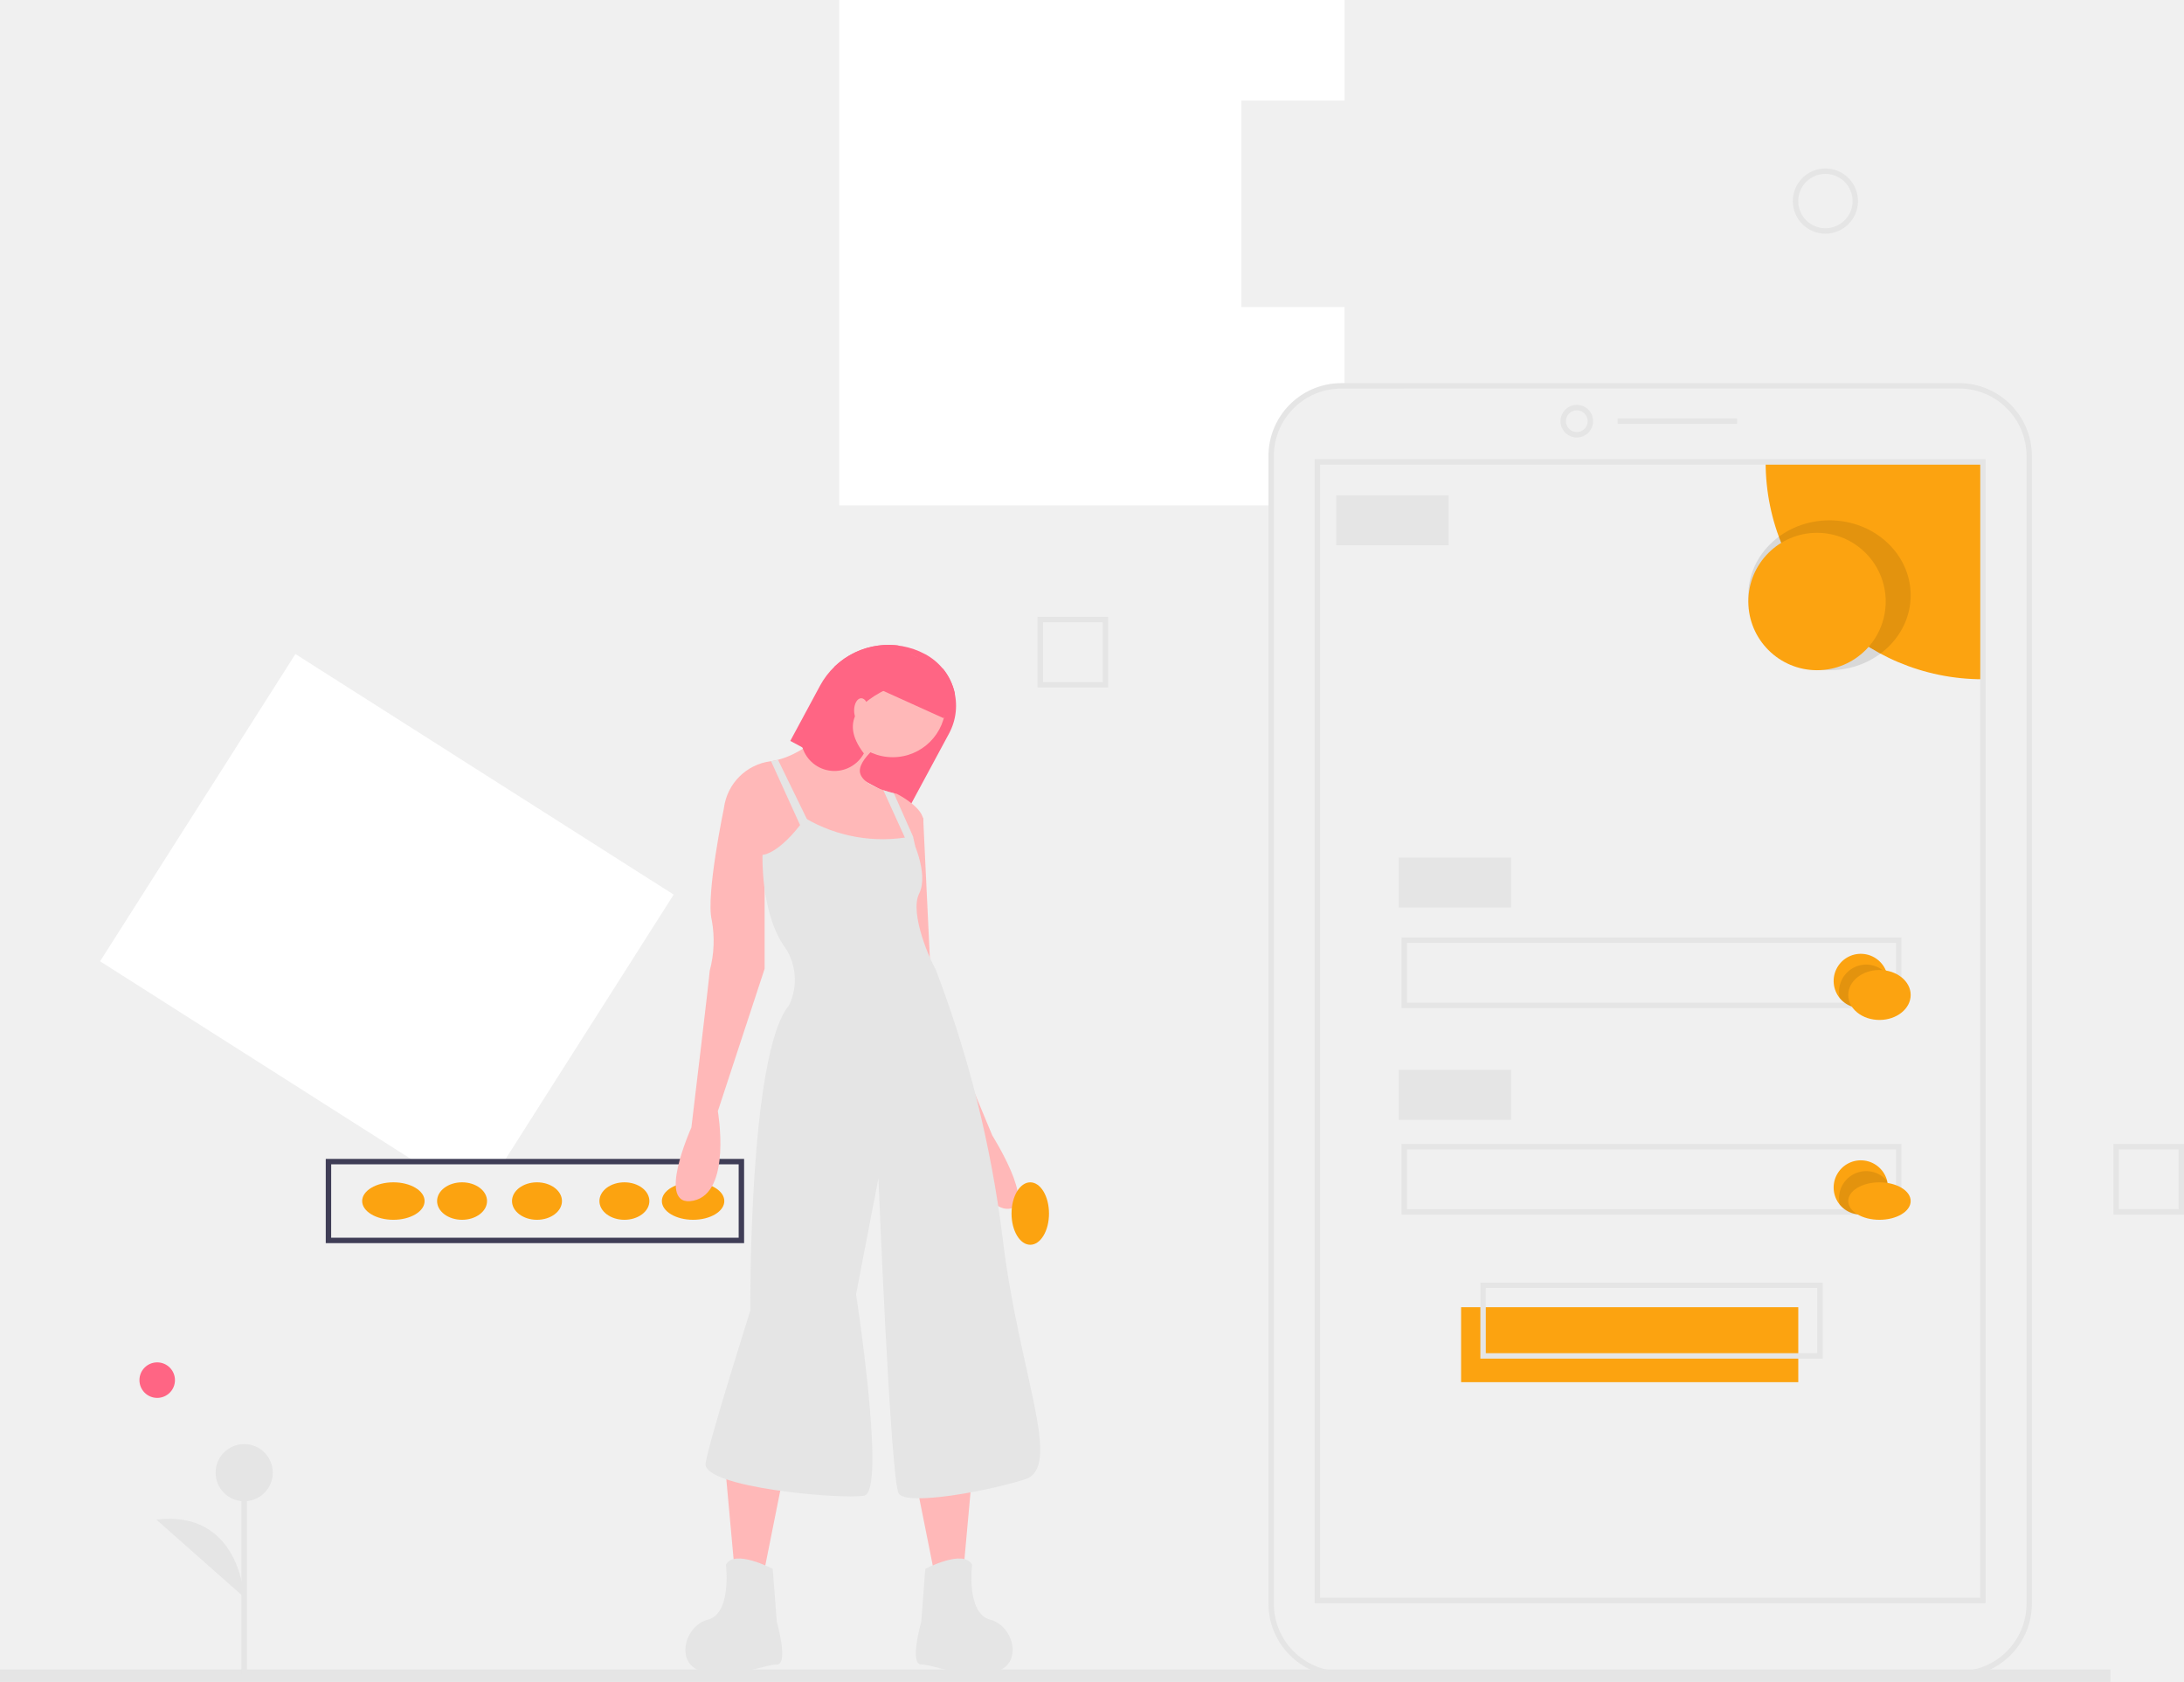
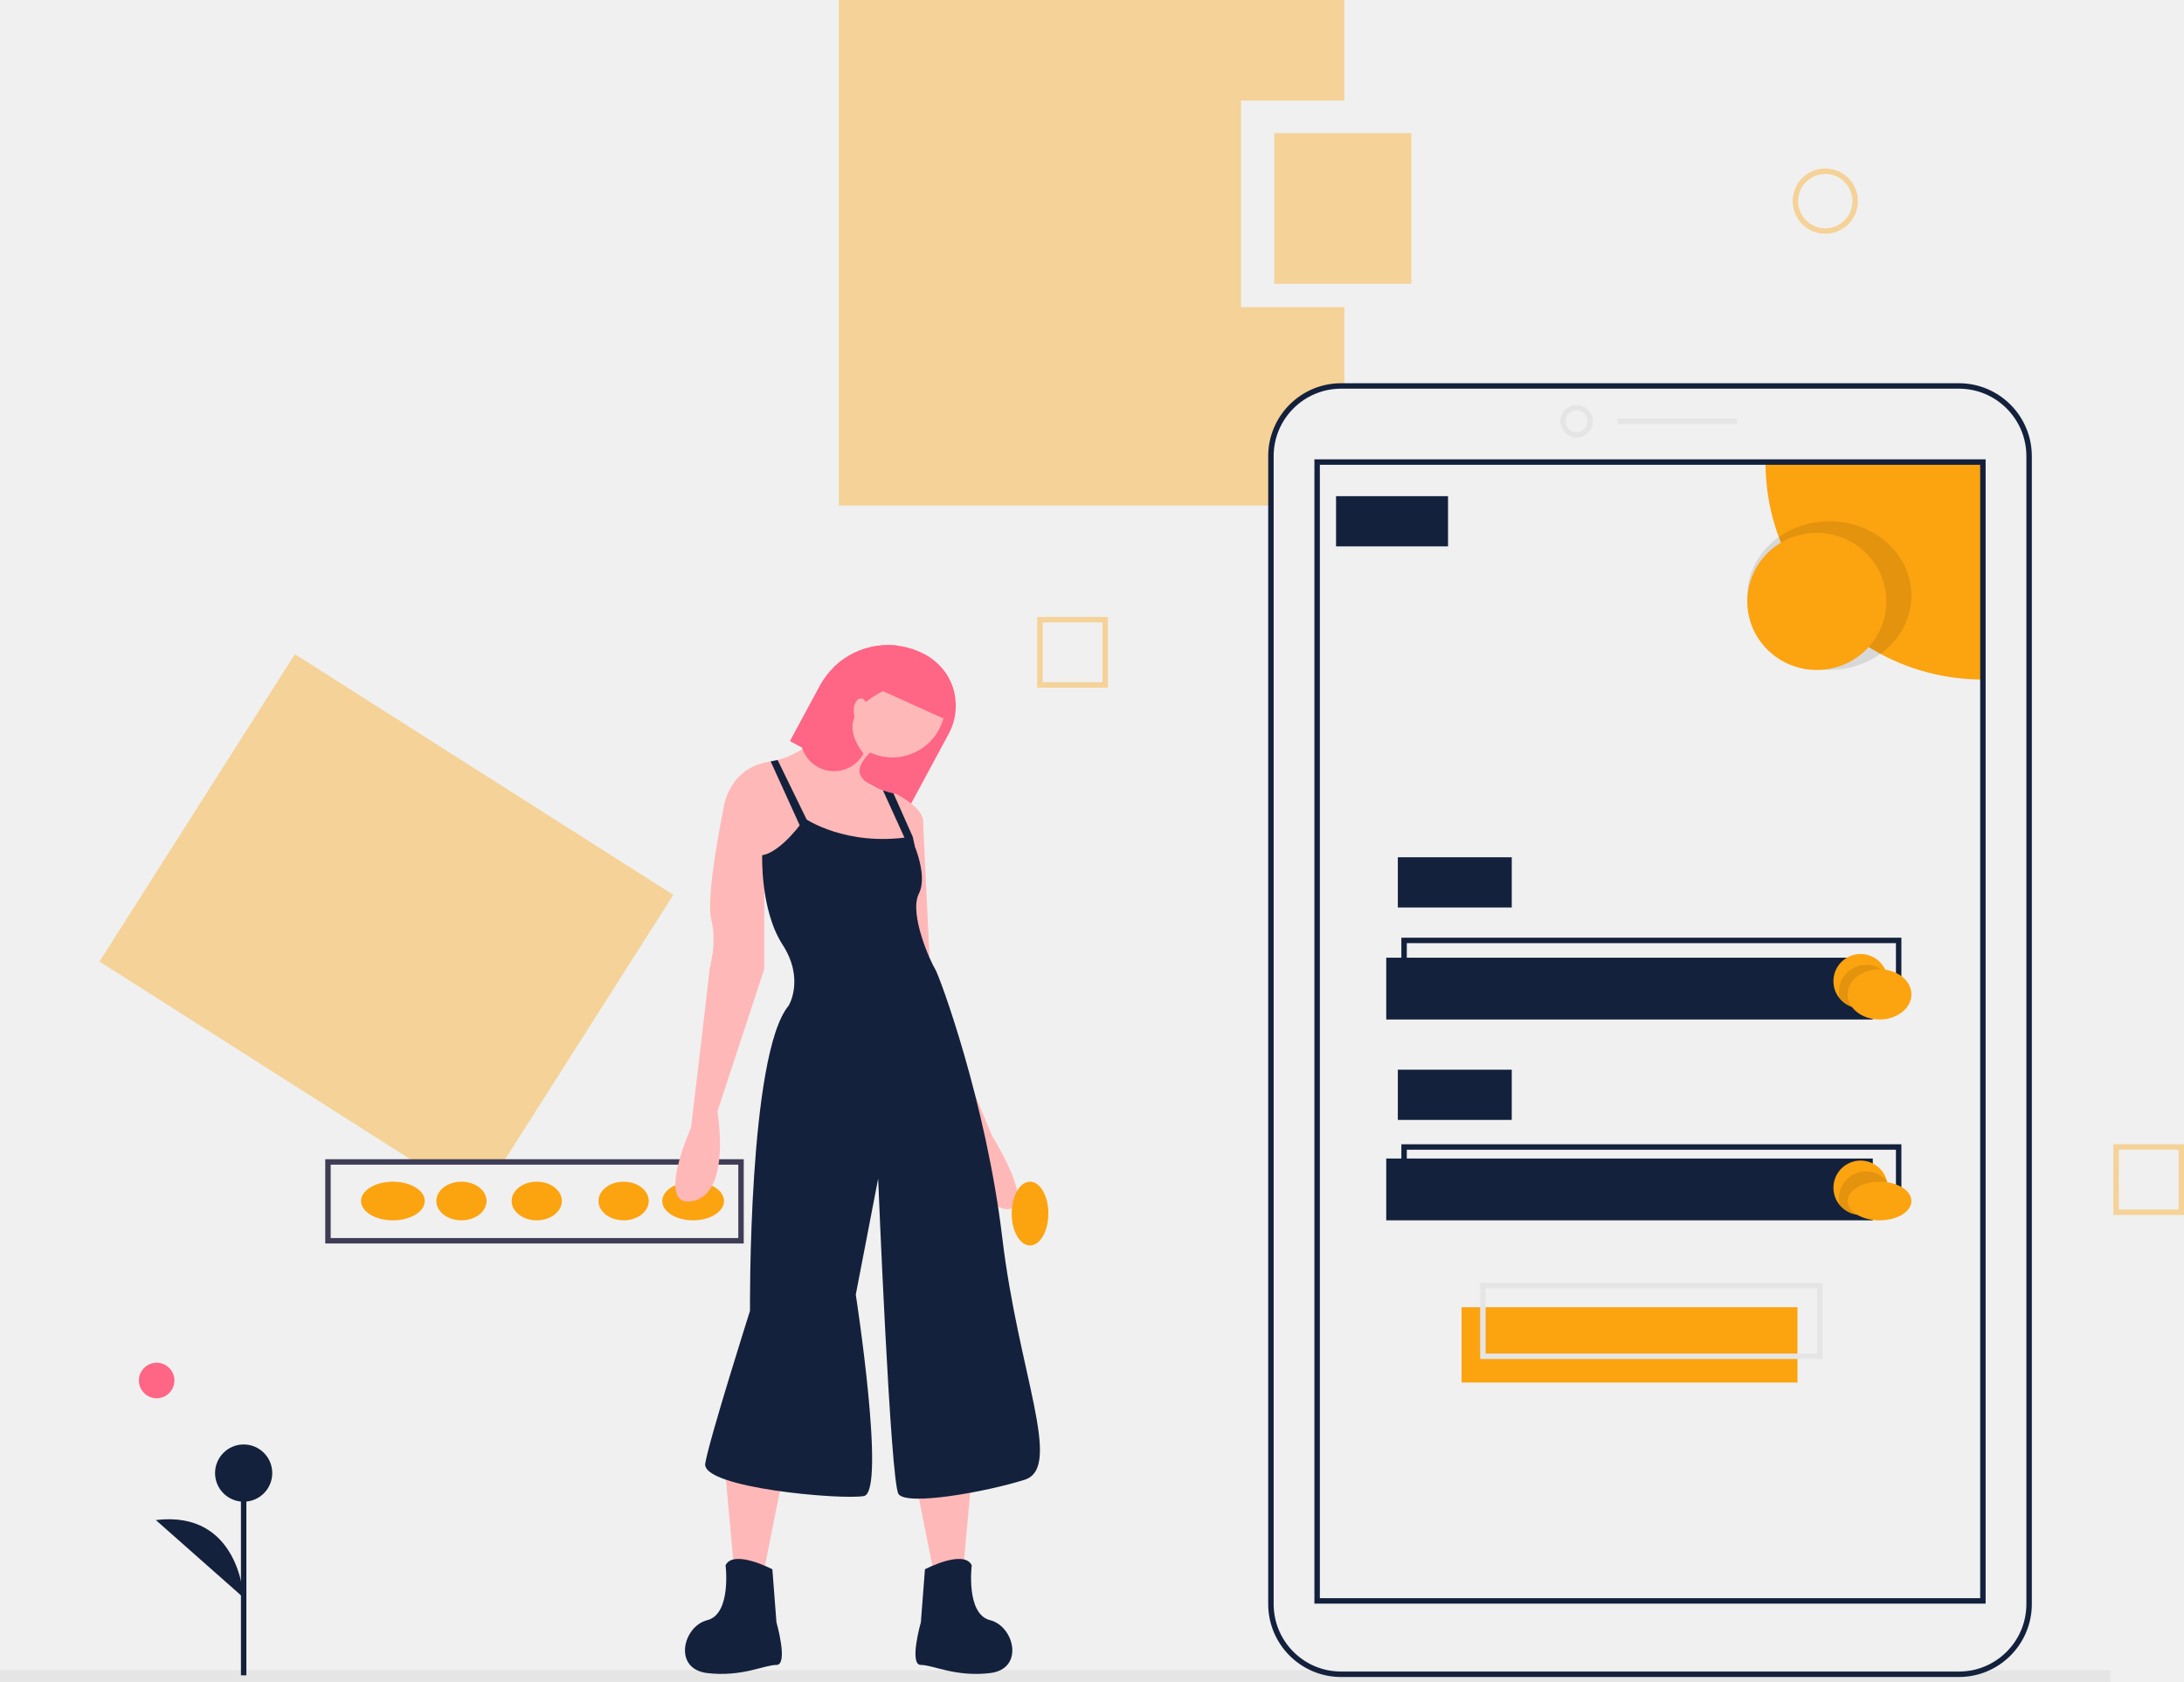
- <svg xmlns="http://www.w3.org/2000/svg" width="174.887" height="134.658" viewBox="0 0 174.887 134.658">
-   <g id="login" transform="translate(0.114)">
-     <path id="Pfad_442" data-name="Pfad 442" d="M68.338,281.224l13.525-21.269-30.29-19.261-15.642,24.6,25.054,15.931Z" transform="translate(-28.031 -188.332)" fill="#fff" />
-     <path id="Pfad_443" data-name="Pfad 443" d="M351,574.744H317.5V568H351Zm-33.067-.435h32.632v-5.874H317.935Z" transform="translate(-291.529 -475.216)" fill="#3f3d56" />
-     <ellipse id="Ellipse_128" data-name="Ellipse 128" cx="2.5" cy="1.5" rx="2.5" ry="1.5" transform="translate(52.886 94.658)" fill="#fca310" />
-     <ellipse id="Ellipse_129" data-name="Ellipse 129" cx="2" cy="1.5" rx="2" ry="1.5" transform="translate(47.886 94.658)" fill="#fca310" />
-     <ellipse id="Ellipse_130" data-name="Ellipse 130" cx="2" cy="1.5" rx="2" ry="1.5" transform="translate(40.886 94.658)" fill="#fca310" />
-     <ellipse id="Ellipse_131" data-name="Ellipse 131" cx="2" cy="1.5" rx="2" ry="1.5" transform="translate(34.886 94.658)" fill="#fca310" />
-     <ellipse id="Ellipse_132" data-name="Ellipse 132" cx="2.5" cy="1.5" rx="2.5" ry="1.5" transform="translate(28.886 94.658)" fill="#fca310" />
-     <path id="Pfad_444" data-name="Pfad 444" d="M538.7,166.083V149.549h8.267V141.5H506.5v40.464h34.59v-3.956a5.616,5.616,0,0,1,5.616-5.616h.258v-6.309Z" transform="translate(-439.412 -141.5)" fill="#fff" />
-     <rect id="Rechteck_56" data-name="Rechteck 56" width="27" height="6" transform="translate(116.886 104.658)" fill="#fca310" />
-     <rect id="Rechteck_57" data-name="Rechteck 57" width="39" height="5" transform="translate(110.886 76.658)" fill="#f0f0f0" />
-     <rect id="Rechteck_58" data-name="Rechteck 58" width="169" height="1" transform="translate(-0.114 133.658)" fill="#e5e5e5" />
-     <path id="Pfad_445" data-name="Pfad 445" d="M719.8,386.052H670.333a5.84,5.84,0,0,1-5.833-5.833V288.333a5.84,5.84,0,0,1,5.833-5.833H719.8a5.84,5.84,0,0,1,5.833,5.833v91.885A5.84,5.84,0,0,1,719.8,386.052ZM670.333,282.935a5.4,5.4,0,0,0-5.4,5.4v91.885a5.4,5.4,0,0,0,5.4,5.4H719.8a5.4,5.4,0,0,0,5.4-5.4V288.333a5.4,5.4,0,0,0-5.4-5.4Z" transform="translate(-563.04 -251.826)" fill="#e5e5e5" />
-     <path id="Pfad_446" data-name="Pfad 446" d="M773.305,293.111a1.305,1.305,0,1,1,1.305-1.305A1.305,1.305,0,0,1,773.305,293.111Zm0-2.175a.87.87,0,1,0,.87.87A.87.87,0,0,0,773.305,290.935Z" transform="translate(-647.154 -258.086)" fill="#e5e5e5" />
-     <rect id="Rechteck_59" data-name="Rechteck 59" width="9.572" height="0.435" transform="translate(129.415 33.502)" fill="#e5e5e5" />
-     <path id="Pfad_447" data-name="Pfad 447" d="M864.9,311.5v17.4a17.4,17.4,0,0,1-17.4-17.4Z" transform="translate(-706.229 -274.517)" fill="#fca310" />
-     <path id="Pfad_448" data-name="Pfad 448" d="M735.234,402.087H681.5V310.5h53.734Zm-53.3-.435H734.8V310.935H681.935Z" transform="translate(-576.342 -273.735)" fill="#e5e5e5" />
-     <ellipse id="Ellipse_133" data-name="Ellipse 133" cx="6.5" cy="6" rx="6.5" ry="6" transform="translate(139.886 41.658)" opacity="0.1" />
-     <circle id="Ellipse_134" data-name="Ellipse 134" cx="5.5" cy="5.5" r="5.5" transform="translate(139.886 42.658)" fill="#fca310" />
-     <rect id="Rechteck_60" data-name="Rechteck 60" width="9" height="4" transform="translate(106.886 39.658)" fill="#e5e5e5" />
-     <rect id="Rechteck_61" data-name="Rechteck 61" width="9" height="4" transform="translate(111.886 68.658)" fill="#e5e5e5" />
-     <path id="Pfad_449" data-name="Pfad 449" d="M753.529,492.156H713.5V486.5h40.029Zm-39.593-.435h39.158v-4.786H713.935Z" transform="translate(-601.38 -411.446)" fill="#e5e5e5" />
-     <rect id="Rechteck_62" data-name="Rechteck 62" width="39" height="5" transform="translate(110.886 92.658)" fill="#f0f0f0" />
-     <rect id="Rechteck_63" data-name="Rechteck 63" width="9" height="4" transform="translate(111.886 85.658)" fill="#e5e5e5" />
-     <path id="Pfad_450" data-name="Pfad 450" d="M753.529,568.156H713.5V562.5h40.029Zm-39.593-.435h39.158v-4.786H713.935Z" transform="translate(-601.38 -470.913)" fill="#e5e5e5" />
-     <path id="Pfad_451" data-name="Pfad 451" d="M769.911,619.591H742.5V613.5h27.411Zm-26.976-.435h26.541v-5.221H742.935Z" transform="translate(-624.071 -510.818)" fill="#e5e5e5" />
-     <path id="Pfad_452" data-name="Pfad 452" d="M876.848,494.675A2.176,2.176,0,0,1,873,496.061l0,0a2.175,2.175,0,1,1,3.792-1.9v0h0A2.224,2.224,0,0,1,876.848,494.675Z" transform="translate(-725.787 -416.141)" fill="#fca310" />
-     <path id="Pfad_453" data-name="Pfad 453" d="M878.416,497.8a2.176,2.176,0,0,1-3.853,1.386l0,0a2.225,2.225,0,0,1-.061-.513,2.176,2.176,0,0,1,3.853-1.386v0h0A2.217,2.217,0,0,1,878.416,497.8Z" transform="translate(-727.355 -419.271)" opacity="0.1" />
-     <ellipse id="Ellipse_135" data-name="Ellipse 135" cx="2.5" cy="2" rx="2.5" ry="2" transform="translate(147.886 77.658)" fill="#fca310" />
-     <path id="Pfad_454" data-name="Pfad 454" d="M876.848,570.675A2.176,2.176,0,0,1,873,572.061l0,0a2.175,2.175,0,1,1,3.792-1.9v0h0A2.224,2.224,0,0,1,876.848,570.675Z" transform="translate(-725.787 -475.607)" fill="#fca310" />
-     <path id="Pfad_455" data-name="Pfad 455" d="M878.416,573.8a2.176,2.176,0,0,1-3.853,1.386l0,0a2.217,2.217,0,0,1-.061-.513,2.176,2.176,0,0,1,3.853-1.386v0h0A2.218,2.218,0,0,1,878.416,573.8Z" transform="translate(-727.355 -478.737)" opacity="0.1" />
-     <ellipse id="Ellipse_136" data-name="Ellipse 136" cx="2.5" cy="1.5" rx="2.5" ry="1.5" transform="translate(147.886 94.658)" fill="#fca310" />
-     <rect id="Rechteck_64" data-name="Rechteck 64" width="11" height="12" transform="translate(101.886 10.658)" fill="#f0f0f0" />
-     <path id="Pfad_456" data-name="Pfad 456" d="M860.111,208.721a2.611,2.611,0,1,1,2.611-2.611A2.611,2.611,0,0,1,860.111,208.721Zm0-4.786a2.175,2.175,0,1,0,2.176,2.175A2.175,2.175,0,0,0,860.111,203.935Z" transform="translate(-714.054 -190.012)" fill="#e5e5e5" />
-     <path id="Pfad_457" data-name="Pfad 457" d="M585.156,374.156H579.5V368.5h5.656Zm-5.221-.435h4.786v-4.786h-4.786Z" transform="translate(-496.532 -319.117)" fill="#e5e5e5" />
-     <path id="Pfad_458" data-name="Pfad 458" d="M981.156,568.156H975.5V562.5h5.656Zm-5.221-.435h4.786v-4.786h-4.786Z" transform="translate(-806.383 -470.913)" fill="#e5e5e5" />
-     <path id="Pfad_459" data-name="Pfad 459" d="M488.5,386.52l.971.523,3.3,1.78,5.332,2.873,3.107-5.765a4.683,4.683,0,0,0-1.9-6.35,6.22,6.22,0,0,0-7.262.985l0,0a6.225,6.225,0,0,0-1.169,1.539Z" transform="translate(-425.33 -327.202)" fill="#ff6584" />
-     <path id="Pfad_460" data-name="Pfad 460" d="M339.913,540.594l-.651,7.166-2.443.326-1.629-8.143Z" transform="translate(-262.187 -422.48)" fill="#ffb8b8" />
-     <path id="Pfad_461" data-name="Pfad 461" d="M535.448,715.885s3.094-1.629,3.746-.326c0,0-.489,3.909,1.466,4.4s2.769,3.909,0,4.234-4.56-.651-5.537-.651,0-3.42,0-3.42Z" transform="translate(-461.468 -590.279)" fill="#e5e5e5" />
-     <path id="Pfad_462" data-name="Pfad 462" d="M266.316,540.594l.652,7.166,2.443.326,1.629-8.143Z" transform="translate(-208.297 -422.48)" fill="#ffb8b8" />
-     <path id="Pfad_463" data-name="Pfad 463" d="M456.873,715.885s-3.094-1.629-3.746-.326c0,0,.489,3.909-1.466,4.4s-2.769,3.909,0,4.234,4.56-.651,5.537-.651,0-3.42,0-3.42Z" transform="translate(-395.108 -590.279)" fill="#e5e5e5" />
-     <circle id="Ellipse_137" data-name="Ellipse 137" cx="4.234" cy="4.234" r="4.234" transform="translate(67.14 52.155)" fill="#ffb8b8" />
-     <path id="Pfad_464" data-name="Pfad 464" d="M464.067,409.012l3.42,5.374,4.072-.326,6.677.489s.63-1.26,1.145-2.487a9.633,9.633,0,0,0,.647-1.91c.163-1.14-2.117-2.28-2.117-2.28s-.09-.016-.239-.052c-.2-.047-.5-.125-.84-.239-.757-.257-1.668-.694-1.852-1.337-.326-1.14,2.117-2.769,2.117-2.769l-2.932-2.769s-2.6,3.617-5.767,4.441a5.047,5.047,0,0,1-.557.114l-.028,0A4.336,4.336,0,0,0,464.067,409.012Z" transform="translate(-406.211 -344.317)" fill="#ffb8b8" />
-     <path id="Pfad_465" data-name="Pfad 465" d="M451.969,432.148l-1.791,1.466s-1.466,7-.977,8.957a9.25,9.25,0,0,1-.163,4.072c0,.326-1.466,12.54-1.466,12.54s-2.931,6.514.163,5.863,1.954-7.166,1.954-7.166l3.746-11.4v-9.609Z" transform="translate(-392.321 -368.919)" fill="#ffb8b8" />
-     <path id="Pfad_466" data-name="Pfad 466" d="M529.1,438.138l1.3.977.651,13.68,4.886,11.726s3.583,5.7,1.3,5.863-3.746-5.863-3.746-5.863l-4.4-11.237-.651-10.912Z" transform="translate(-456.587 -373.605)" fill="#ffb8b8" />
-     <path id="Pfad_467" data-name="Pfad 467" d="M465.285,442.629a12.253,12.253,0,0,0,8.469,1.466s1.466,2.932.651,4.56.977,5.537,1.3,6.026a91.263,91.263,0,0,1,5.374,21.5c1.3,10.912,4.886,18.4,1.792,19.38s-9.446,2.117-10.1,1.14-1.629-25.244-1.629-25.244l-1.792,9.283s2.443,15.8.651,16.123-13.029-.651-12.7-2.606,3.583-12.215,3.583-12.215-.163-20.521,3.094-24.429a4.676,4.676,0,0,0-.489-4.886c-1.791-2.769-1.629-7.166-1.629-7.166S463.168,445.561,465.285,442.629Z" transform="translate(-400.914 -377.12)" fill="#e5e5e5" />
-     <path id="Pfad_468" data-name="Pfad 468" d="M282.913,279.735l2.741,6.031.651-.326-2.836-5.819Z" transform="translate(-221.283 -218.79)" fill="#e5e5e5" />
-     <path id="Pfad_469" data-name="Pfad 469" d="M522.737,432.306l2.057,4.526.493-.044-.168-.77-1.542-3.472C523.379,432.5,523.073,432.42,522.737,432.306Z" transform="translate(-452.117 -369.042)" fill="#e5e5e5" />
-     <path id="Pfad_470" data-name="Pfad 470" d="M492.526,387.047a2.681,2.681,0,0,0,4.918.479c-2.06-2.694-.293-4.386,3.054-5.666a2.678,2.678,0,0,0-.288-2.971,6.241,6.241,0,0,0-5.106,1.681l0,0-2.378,4.41A2.668,2.668,0,0,0,492.526,387.047Z" transform="translate(-428.383 -327.206)" fill="#ff6584" />
-     <ellipse id="Ellipse_138" data-name="Ellipse 138" cx="0.57" cy="0.977" rx="0.57" ry="0.977" transform="translate(68.28 55.901)" fill="#ffb8b8" />
-     <path id="Pfad_471" data-name="Pfad 471" d="M522.408,383.884l4.9,2.218.9-1.98a4.691,4.691,0,0,0-.945-1.976l-3.37-1.526Z" transform="translate(-451.86 -328.601)" fill="#ff6584" />
-     <ellipse id="Ellipse_139" data-name="Ellipse 139" cx="1.5" cy="2.5" rx="1.5" ry="2.5" transform="translate(80.886 94.658)" fill="#fca310" />
-     <circle id="Ellipse_140" data-name="Ellipse 140" cx="1.422" cy="1.422" r="1.422" transform="translate(11.052 109.073)" fill="#ff6584" />
-     <rect id="Rechteck_65" data-name="Rechteck 65" width="0.435" height="16.188" transform="translate(19.222 117.904)" fill="#e5e5e5" />
-     <circle id="Ellipse_141" data-name="Ellipse 141" cx="2.289" cy="2.289" r="2.289" transform="translate(17.15 115.615)" fill="#e5e5e5" />
-     <path id="Pfad_472" data-name="Pfad 472" d="M262.186,706.738s-.327-7.034-7.031-6.216" transform="translate(-242.747 -578.857)" fill="#e5e5e5" />
+ <svg xmlns="http://www.w3.org/2000/svg" width="1131.19" height="870.939" viewBox="0 0 1131.19 870.939">
+   <g transform="translate(-854 -27.061)">
+     <path d="M245.6,502.919,333.107,365.31,137.136,240.694,35.931,399.847,198.024,502.919Z" transform="translate(869.612 125.143)" fill="#fca310" opacity="0.395" />
+     <path d="M534.254,611.633H317.5V568H534.254Zm-213.939-2.815H531.44v-38H320.315Z" transform="translate(704.962 59.359)" fill="#3f3d56" />
+     <ellipse cx="16" cy="10" rx="16" ry="10" transform="translate(1197 639)" fill="#fca310" />
+     <ellipse cx="13" cy="10" rx="13" ry="10" transform="translate(1164 639)" fill="#fca310" />
+     <ellipse cx="13" cy="10" rx="13" ry="10" transform="translate(1119 639)" fill="#fca310" />
+     <ellipse cx="13" cy="10" rx="13" ry="10" transform="translate(1080 639)" fill="#fca310" />
+     <ellipse cx="16.5" cy="10" rx="16.5" ry="10" transform="translate(1041 639)" fill="#fca310" />
+     <path d="M714.81,300.547V193.577h53.485V141.5H506.5V403.294H730.292V377.7a36.334,36.334,0,0,1,36.334-36.334h1.669V300.547Z" transform="translate(781.979 -114.439)" fill="#fca310" opacity="0.395" />
+     <rect width="174" height="39" transform="translate(1611 704)" fill="#fca310" />
+     <rect width="252" height="32" transform="translate(1572 523)" fill="#13213c" />
+     <rect width="1093" height="6" transform="translate(854 892)" fill="#e5e5e5" />
+     <path d="M1022.266,952.468H702.242A37.784,37.784,0,0,1,664.5,914.727V320.241A37.784,37.784,0,0,1,702.242,282.5h320.024a37.784,37.784,0,0,1,37.741,37.741V914.727A37.784,37.784,0,0,1,1022.266,952.468ZM702.242,285.315a34.965,34.965,0,0,0-34.926,34.926V914.727a34.966,34.966,0,0,0,34.926,34.926h320.024a34.966,34.966,0,0,0,34.926-34.926V320.241a34.966,34.966,0,0,0-34.926-34.926Z" transform="translate(846.363 -56.982)" fill="#13213c" />
+     <path d="M780.445,307.39a8.445,8.445,0,1,1,8.445-8.445A8.445,8.445,0,0,1,780.445,307.39Zm0-14.075a5.63,5.63,0,1,0,5.63,5.63A5.629,5.629,0,0,0,780.445,293.315Z" transform="translate(890.169 -53.722)" fill="#e5e5e5" />
+     <rect width="61.93" height="2.815" transform="translate(1691.726 243.816)" fill="#e5e5e5" />
+     <path d="M960.1,311.5V424.1A112.6,112.6,0,0,1,847.5,311.505Z" transform="translate(920.935 -45.164)" fill="#fca310" />
+     <path d="M1029.151,903.056H681.5V310.5h347.651Zm-344.836-2.815h342.021V313.315H684.315Z" transform="translate(853.291 -45.572)" fill="#13213c" />
+     <ellipse cx="42.5" cy="38.5" rx="42.5" ry="38.5" transform="translate(1759 297)" opacity="0.1" />
+     <ellipse cx="36" cy="35.5" rx="36" ry="35.5" transform="translate(1759 303)" fill="#fca310" />
+     <rect width="58" height="26" transform="translate(1546 284)" fill="#13213c" />
+     <rect width="59" height="26" transform="translate(1578 471)" fill="#13213c" />
+     <path d="M972.48,523.095H713.5V486.5H972.48ZM716.315,520.28h253.35V489.315H716.315Z" transform="translate(866.33 26.148)" fill="#13213c" />
+     <rect width="252" height="32" transform="translate(1572 627)" fill="#13213c" />
+     <rect width="59" height="26" transform="translate(1578 581)" fill="#13213c" />
+     <path d="M972.48,599.1H713.5V562.5H972.48ZM716.315,596.28h253.35V565.315H716.315Z" transform="translate(866.33 57.117)" fill="#13213c" />
+     <path d="M919.845,652.91H742.5V613.5H919.845Zm-174.53-2.815H917.03v-33.78H745.315Z" transform="translate(878.148 77.9)" fill="#e5e5e5" />
+     <path d="M900.652,506.575a14.076,14.076,0,0,1-24.927,8.966l-.015-.014a14.074,14.074,0,1,1,24.533-12.287.016.016,0,0,0,0,.01.015.015,0,0,0,.01,0A14.384,14.384,0,0,1,900.652,506.575Z" transform="translate(931.121 28.593)" fill="#fca310" />
+     <path d="M899.834,504.945a14.077,14.077,0,0,1-24.927,8.966l-.013-.014a14.387,14.387,0,0,1-.394-3.322,14.076,14.076,0,0,1,24.927-8.966.012.012,0,0,0,0,.01.014.014,0,0,0,.01,0A14.357,14.357,0,0,1,899.834,504.945Z" transform="translate(931.938 30.223)" opacity="0.1" />
+     <ellipse cx="16.5" cy="13" rx="16.5" ry="13" transform="translate(1811 529)" fill="#fca310" />
+     <path d="M900.652,582.575a14.076,14.076,0,0,1-24.927,8.966l-.015-.014a14.074,14.074,0,1,1,24.533-12.287.014.014,0,0,0,0,.01.015.015,0,0,0,.01,0A14.387,14.387,0,0,1,900.652,582.575Z" transform="translate(931.121 59.562)" fill="#fca310" />
+     <path d="M899.834,580.945a14.076,14.076,0,0,1-24.927,8.966l-.013-.014a14.332,14.332,0,0,1-.394-3.322,14.076,14.076,0,0,1,24.927-8.966.011.011,0,0,0,0,.01.01.01,0,0,0,.01,0A14.364,14.364,0,0,1,899.834,580.945Z" transform="translate(931.938 61.192)" opacity="0.1" />
+     <ellipse cx="16.5" cy="10" rx="16.5" ry="10" transform="translate(1811 639)" fill="#fca310" />
+     <rect width="71" height="78" transform="translate(1514 96)" fill="#fca310" opacity="0.395" />
+     <path d="M874.39,237.28a16.89,16.89,0,1,1,16.89-16.89A16.89,16.89,0,0,1,874.39,237.28Zm0-30.965a14.075,14.075,0,1,0,14.075,14.075A14.074,14.074,0,0,0,874.39,206.315Z" transform="translate(925.01 -89.174)" fill="#fca310" opacity="0.395" />
+     <path d="M616.095,405.095H579.5V368.5h36.595Zm-33.78-2.815H613.28V371.315H582.315Z" transform="translate(811.726 -21.937)" fill="#fca310" opacity="0.395" />
+     <path d="M1012.1,599.1H975.5V562.5h36.6Zm-33.78-2.815h30.965V565.315H978.315Z" transform="translate(973.095 57.117)" fill="#fca310" opacity="0.395" />
+     <path d="M488.5,428.565l6.28,3.382,21.369,11.517,34.5,18.587,20.1-37.3a30.3,30.3,0,0,0-12.307-41.084,40.241,40.241,0,0,0-46.984,6.375l-.01.01a40.277,40.277,0,0,0-7.565,9.957Z" transform="translate(774.645 -17.726)" fill="#ff6584" />
+     <path d="M365.747,544.158l-4.214,46.361-15.806,2.107L335.19,539.942Z" transform="translate(991.558 247.086)" fill="#ffb8b8" />
+     <path d="M539.605,720.43s20.02-10.537,24.235-2.107c0,0-3.161,25.288,9.484,28.449s17.913,25.288,0,27.4-29.5-4.214-35.826-4.214,0-22.128,0-22.128Z" transform="translate(793.465 119.283)" fill="#13213c" />
+     <path d="M266.316,544.158l4.216,46.361,15.8,2.107,10.537-52.684Z" transform="translate(963.493 247.086)" fill="#ffb8b8" />
+     <path d="M495.139,720.43s-20.02-10.537-24.235-2.107c0,0,3.161,25.288-9.483,28.449s-17.913,25.288,0,27.4,29.5-4.214,35.826-4.214,0-22.128,0-22.128Z" transform="translate(758.905 119.283)" fill="#13213c" />
+     <circle cx="27.396" cy="27.396" r="27.396" transform="translate(1288.815 364.497)" fill="#ffb8b8" />
+     <path d="M464.068,454.445,486.2,489.217l26.342-2.107,43.2,3.161s4.078-8.155,7.407-16.09a62.326,62.326,0,0,0,4.184-12.36c1.053-7.376-13.7-14.752-13.7-14.752s-.58-.105-1.549-.337c-1.286-.306-3.267-.812-5.437-1.549-4.9-1.665-10.79-4.489-11.98-8.651-2.107-7.376,13.7-17.913,13.7-17.913L529.4,400.706s-16.848,23.4-37.311,28.734a32.655,32.655,0,0,1-3.6.738l-.179.032C466.175,433.371,464.068,454.445,464.068,454.445Z" transform="translate(764.687 -8.813)" fill="#ffb8b8" />
+     <path d="M482.892,432.149l-11.59,9.483s-9.483,45.309-6.322,57.953-1.054,24.235-1.054,26.342-9.483,81.135-9.483,81.135-18.966,42.148,1.054,37.933,12.645-46.363,12.645-46.363l24.235-73.758V462.706Z" transform="translate(757.454 3.999)" fill="#ffb8b8" />
+     <path d="M532.664,438.138l8.43,6.322,4.215,88.51,31.61,75.866s23.181,36.879,8.43,37.933-24.235-37.933-24.235-37.933l-28.449-72.7-4.215-70.6Z" transform="translate(790.923 6.44)" fill="#ffb8b8" />
+     <path d="M508.974,442.629s21.074,14.752,54.792,9.483c0,0,9.483,18.967,4.215,29.5s6.322,35.826,8.43,38.987,26.342,68.49,34.772,139.087,31.611,119.067,11.591,125.389-61.114,13.7-65.329,7.376-10.537-163.323-10.537-163.323l-11.591,60.061s15.805,102.208,4.215,104.316-84.3-4.215-82.188-16.859,23.182-79.027,23.182-79.027-1.054-132.765,20.02-158.054c0,0,8.429-13.7-3.161-31.611S486.846,461.6,486.846,461.6,495.276,461.6,508.974,442.629Z" transform="translate(761.929 8.27)" fill="#13213c" />
+     <path d="M282.913,280.359l17.734,39.018,4.214-2.107-18.345-37.649Z" transform="translate(970.256 141.006)" fill="#13213c" />
+     <path d="M522.737,432.306l13.309,29.282,3.193-.285-1.086-4.984-9.978-22.464C526.89,433.549,524.908,433.043,522.737,432.306Z" transform="translate(788.596 4.064)" fill="#13213c" />
+     <path d="M493.192,431.945a17.345,17.345,0,0,0,31.822,3.1c-13.329-17.428-1.9-28.376,19.757-36.658a17.33,17.33,0,0,0-1.865-19.219,40.377,40.377,0,0,0-33.034,10.874l-.011.01-15.384,28.534A17.264,17.264,0,0,0,493.192,431.945Z" transform="translate(776.235 -17.724)" fill="#ff6584" />
+     <ellipse cx="3.688" cy="6.322" rx="3.688" ry="6.322" transform="translate(1296.191 388.732)" fill="#ffb8b8" />
+     <path d="M522.408,401.736l31.675,14.351,5.806-12.812a30.35,30.35,0,0,0-6.111-12.781l-21.8-9.873Z" transform="translate(788.461 -16.998)" fill="#ff6584" />
+     <ellipse cx="9.5" cy="16.5" rx="9.5" ry="16.5" transform="translate(1378 639)" fill="#fca310" />
+     <circle cx="9.199" cy="9.199" r="9.199" transform="translate(925.937 732.746)" fill="#ff6584" />
+     <rect width="2.815" height="104.733" transform="translate(978.794 789.886)" fill="#13213c" />
+     <circle cx="14.811" cy="14.811" r="14.811" transform="translate(965.391 775.075)" fill="#13213c" />
+     <path d="M300.646,741.1s-2.116-45.507-45.49-40.217" transform="translate(679.557 113.334)" fill="#13213c" />
  </g>
</svg>
